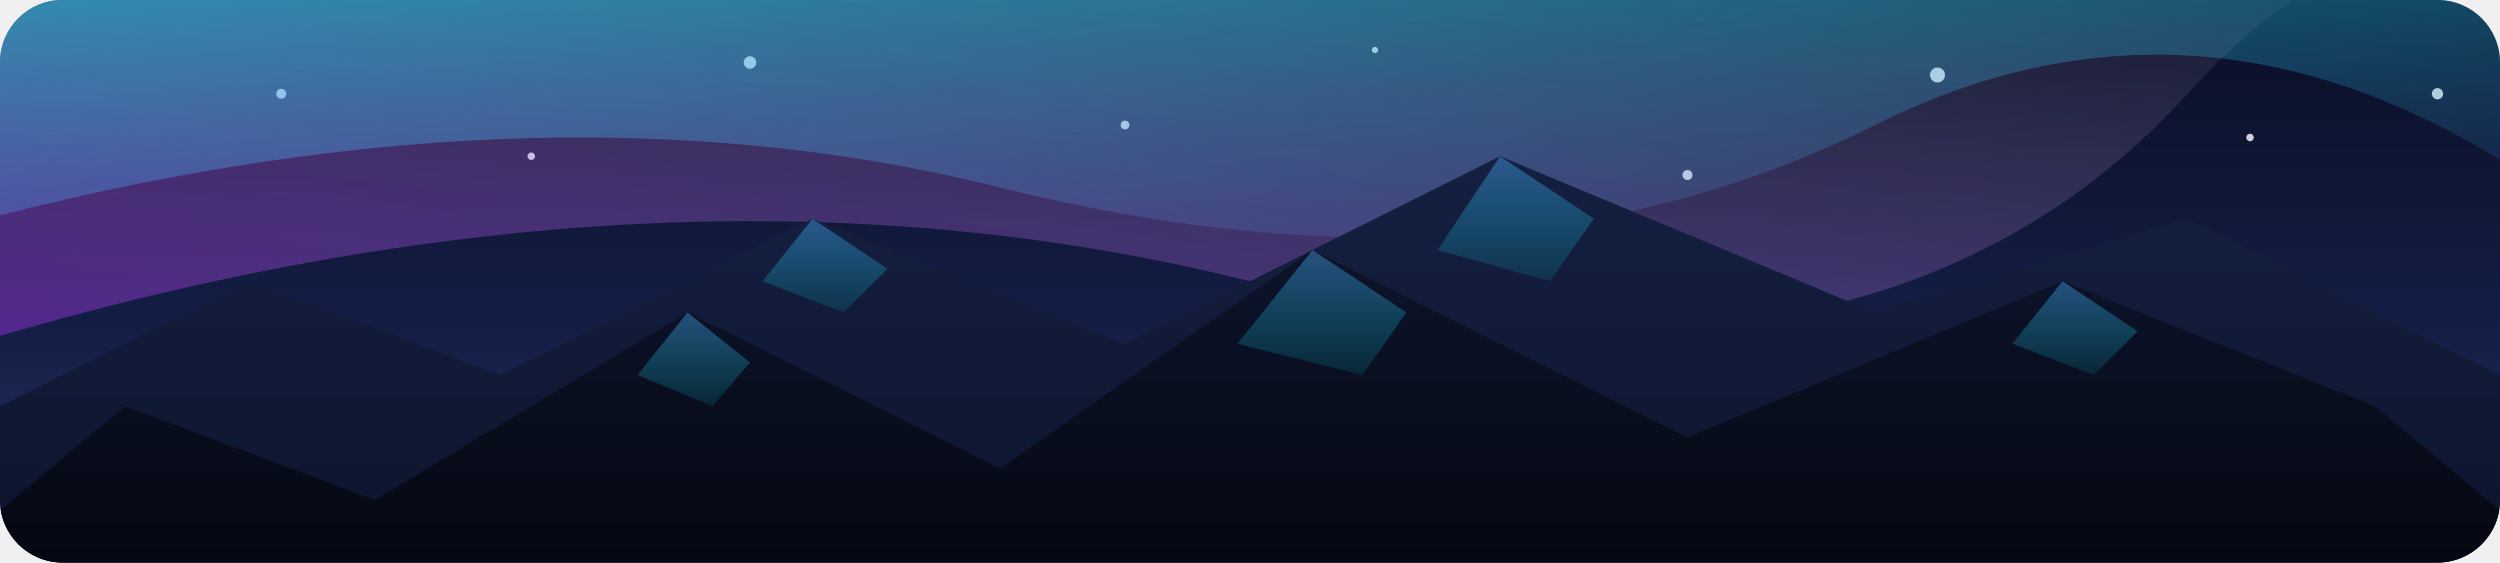
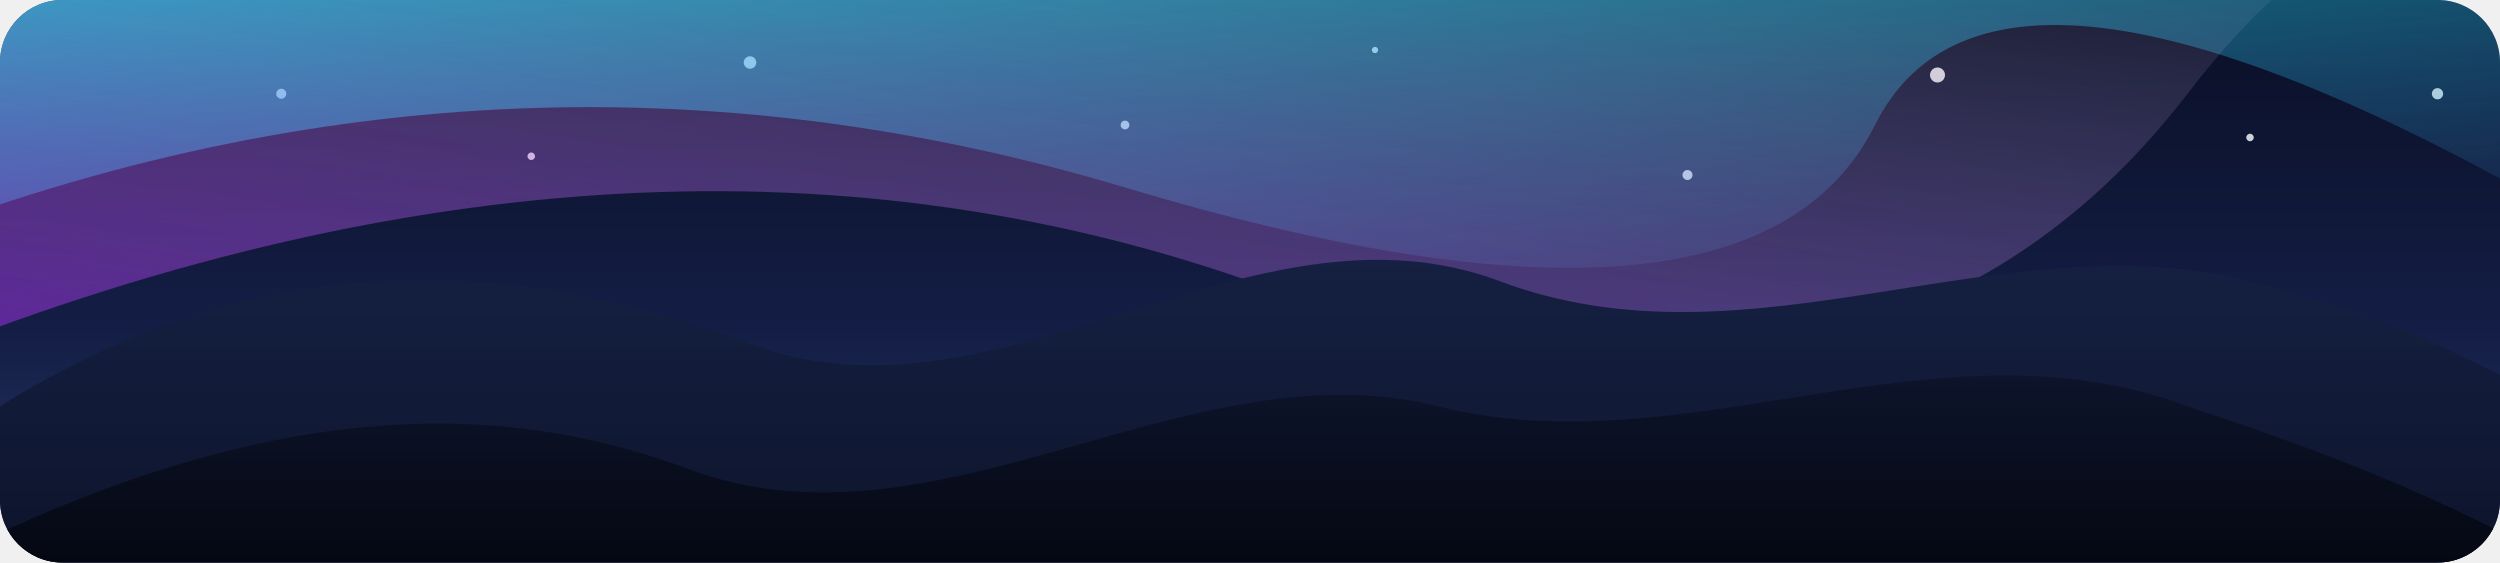
<svg xmlns="http://www.w3.org/2000/svg" width="400" height="90" viewBox="0 0 400 90">
  <defs>
    <linearGradient id="skyGrad" x1="0" y1="0" x2="0" y2="1">
      <stop offset="0%" stop-color="#0a0f25" />
      <stop offset="60%" stop-color="#141e46" />
      <stop offset="100%" stop-color="#2a3b68" />
    </linearGradient>
    <linearGradient id="aurora1" x1="0" y1="0" x2="1" y2="1">
-       <stop offset="0%" stop-color="#00f2fe" stop-opacity="0.7" />
+       <stop offset="0%" stop-color="#00f2fe" stop-opacity="0.8" />
      <stop offset="100%" stop-color="#4facfe" stop-opacity="0" />
    </linearGradient>
    <linearGradient id="aurora2" x1="0" y1="1" x2="1" y2="0">
-       <stop offset="0%" stop-color="#b026ff" stop-opacity="0.6" />
+       <stop offset="0%" stop-color="#b026ff" stop-opacity="0.7" />
      <stop offset="100%" stop-color="#fdfbfb" stop-opacity="0" />
    </linearGradient>
    <linearGradient id="mtBack" x1="0" y1="0" x2="0" y2="1">
      <stop offset="0%" stop-color="#152042" />
      <stop offset="100%" stop-color="#0d142b" />
    </linearGradient>
    <linearGradient id="mtFront" x1="0" y1="0" x2="0" y2="1">
      <stop offset="0%" stop-color="#0d142b" />
      <stop offset="100%" stop-color="#050812" />
-     </linearGradient>
-     <linearGradient id="mtIce" x1="0" y1="0" x2="0" y2="1">
-       <stop offset="0%" stop-color="#4facfe" stop-opacity="0.4" />
-       <stop offset="100%" stop-color="#00f2fe" stop-opacity="0.1" />
    </linearGradient>
    <clipPath id="bannerClip">
      <rect x="0" y="0" width="400" height="90" rx="10" />
    </clipPath>
  </defs>
  <g clip-path="url(#bannerClip)">
    <rect width="400" height="90" fill="url(#skyGrad)" />
    <g fill="#ffffff" opacity="0.8">
      <circle cx="45" cy="15" r="0.8" />
      <circle cx="85" cy="25" r="0.6" />
      <circle cx="120" cy="10" r="1" />
      <circle cx="180" cy="20" r="0.7" />
      <circle cx="220" cy="8" r="0.5" />
      <circle cx="270" cy="28" r="0.8" />
      <circle cx="310" cy="12" r="1.2" />
      <circle cx="360" cy="22" r="0.6" />
      <circle cx="390" cy="15" r="0.9" />
    </g>
-     <path d="M-20 40 Q 80 10, 160 30 T 300 20 T 420 40 L 420 0 L -20 0 Z" fill="url(#aurora1)" opacity="0.8" />
-     <path d="M-20 60 Q 100 20, 200 45 T 350 15 T 420 50 L 420 0 L -20 0 Z" fill="url(#aurora2)" opacity="0.7" />
-     <path d="M0 65 L 40 45 L 80 60 L 130 35 L 180 55 L 240 25 L 300 50 L 350 35 L 400 60 L 400 90 L 0 90 Z" fill="url(#mtBack)" />
-     <path d="M130 35 L 142 43 L 135 50 L 122 45 Z" fill="url(#mtIce)" />
-     <path d="M240 25 L 255 35 L 248 45 L 230 40 Z" fill="url(#mtIce)" />
-     <path d="M-10 90 L 20 65 L 60 80 L 110 50 L 160 75 L 210 40 L 270 70 L 330 45 L 380 65 L 410 90 Z" fill="url(#mtFront)" />
-     <path d="M110 50 L 120 58 L 114 65 L 102 60 Z" fill="url(#mtIce)" />
-     <path d="M210 40 L 225 50 L 218 60 L 198 55 Z" fill="url(#mtIce)" />
-     <path d="M330 45 L 342 53 L 335 60 L 322 55 Z" fill="url(#mtIce)" />
+     <path d="M-20 40 Q 80 0, 180 30 T 300 20 T 420 40 L 420 0 L -20 0 Z" fill="url(#aurora1)" opacity="0.8" />
+     <path d="M-20 60 Q 100 10, 200 45 T 350 15 T 420 50 L 420 0 L -20 0 Z" fill="url(#aurora2)" opacity="0.7" />
+     <path d="M0 65               C 40 40, 80 40, 120 55               C 160 70, 200 30, 240 45               C 280 60, 320 35, 360 45               C 380 50, 390 55, 400 60               L 400 90 L 0 90 Z" fill="url(#mtBack)" />
+     <path d="M-10 90               C 30 70, 70 60, 110 75               C 150 90, 190 55, 230 65               C 270 75, 310 50, 350 65               C 380 75, 390 80, 410 90 Z" fill="url(#mtFront)" />
  </g>
</svg>
